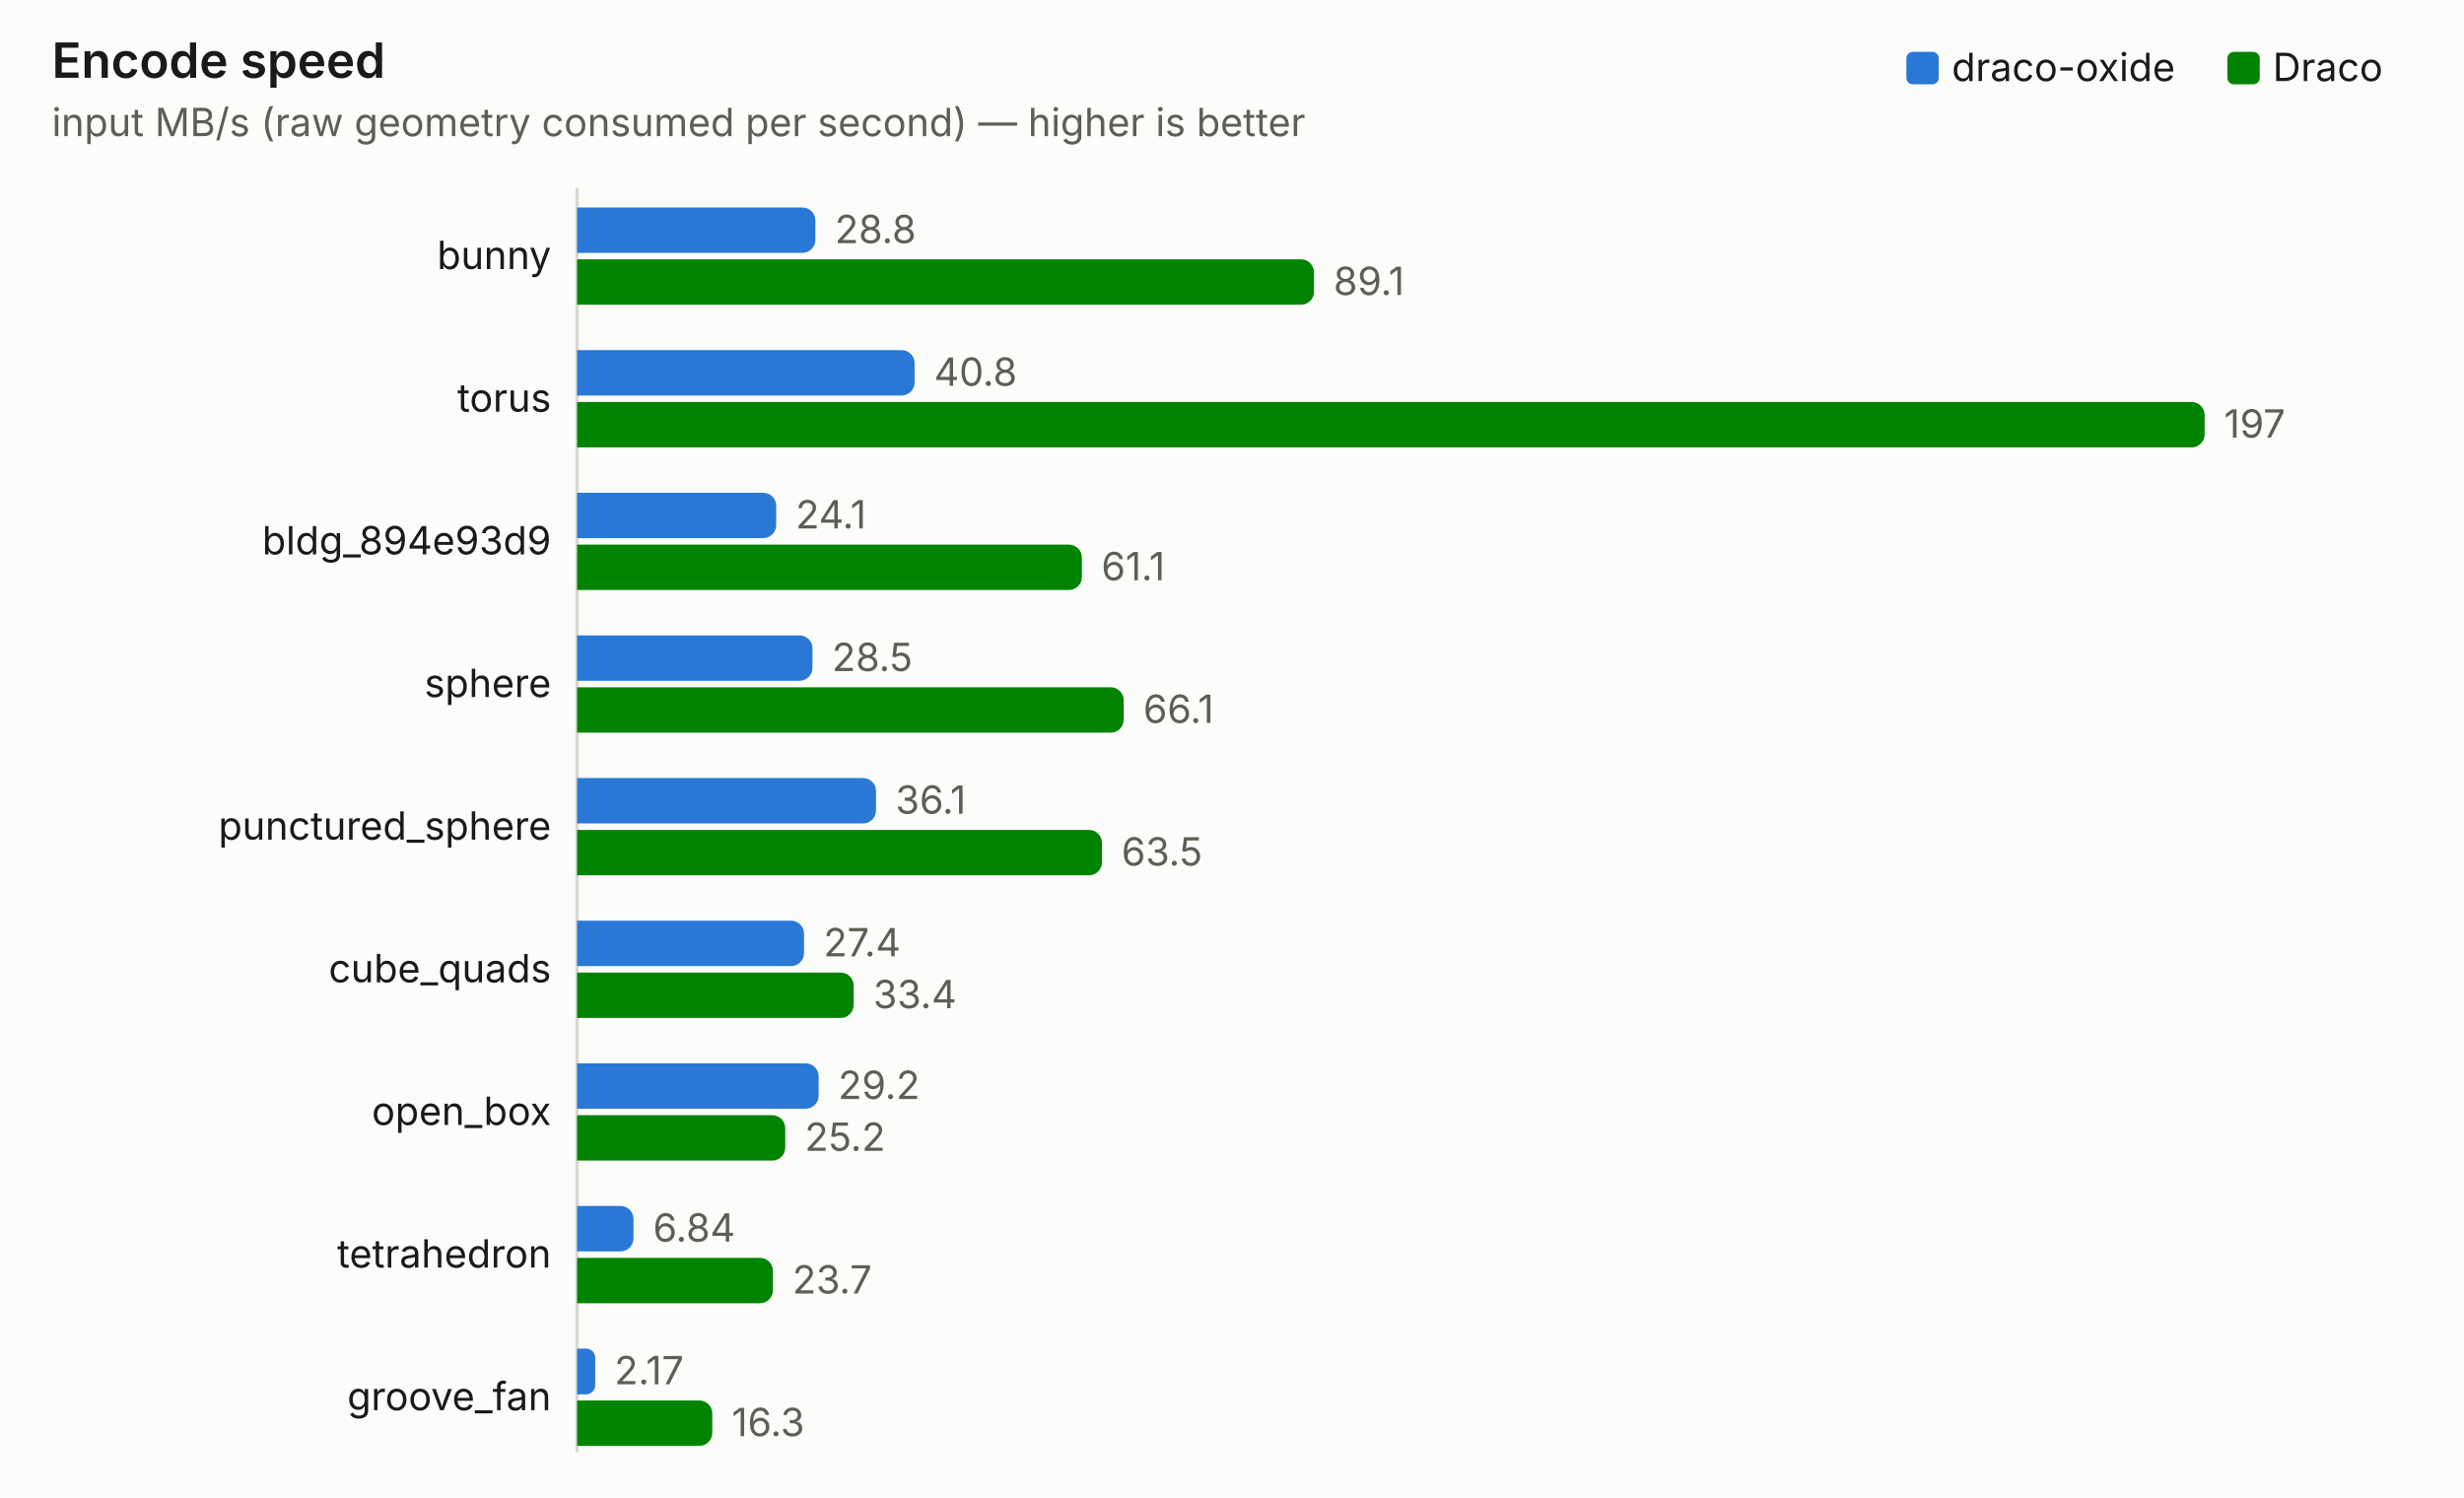
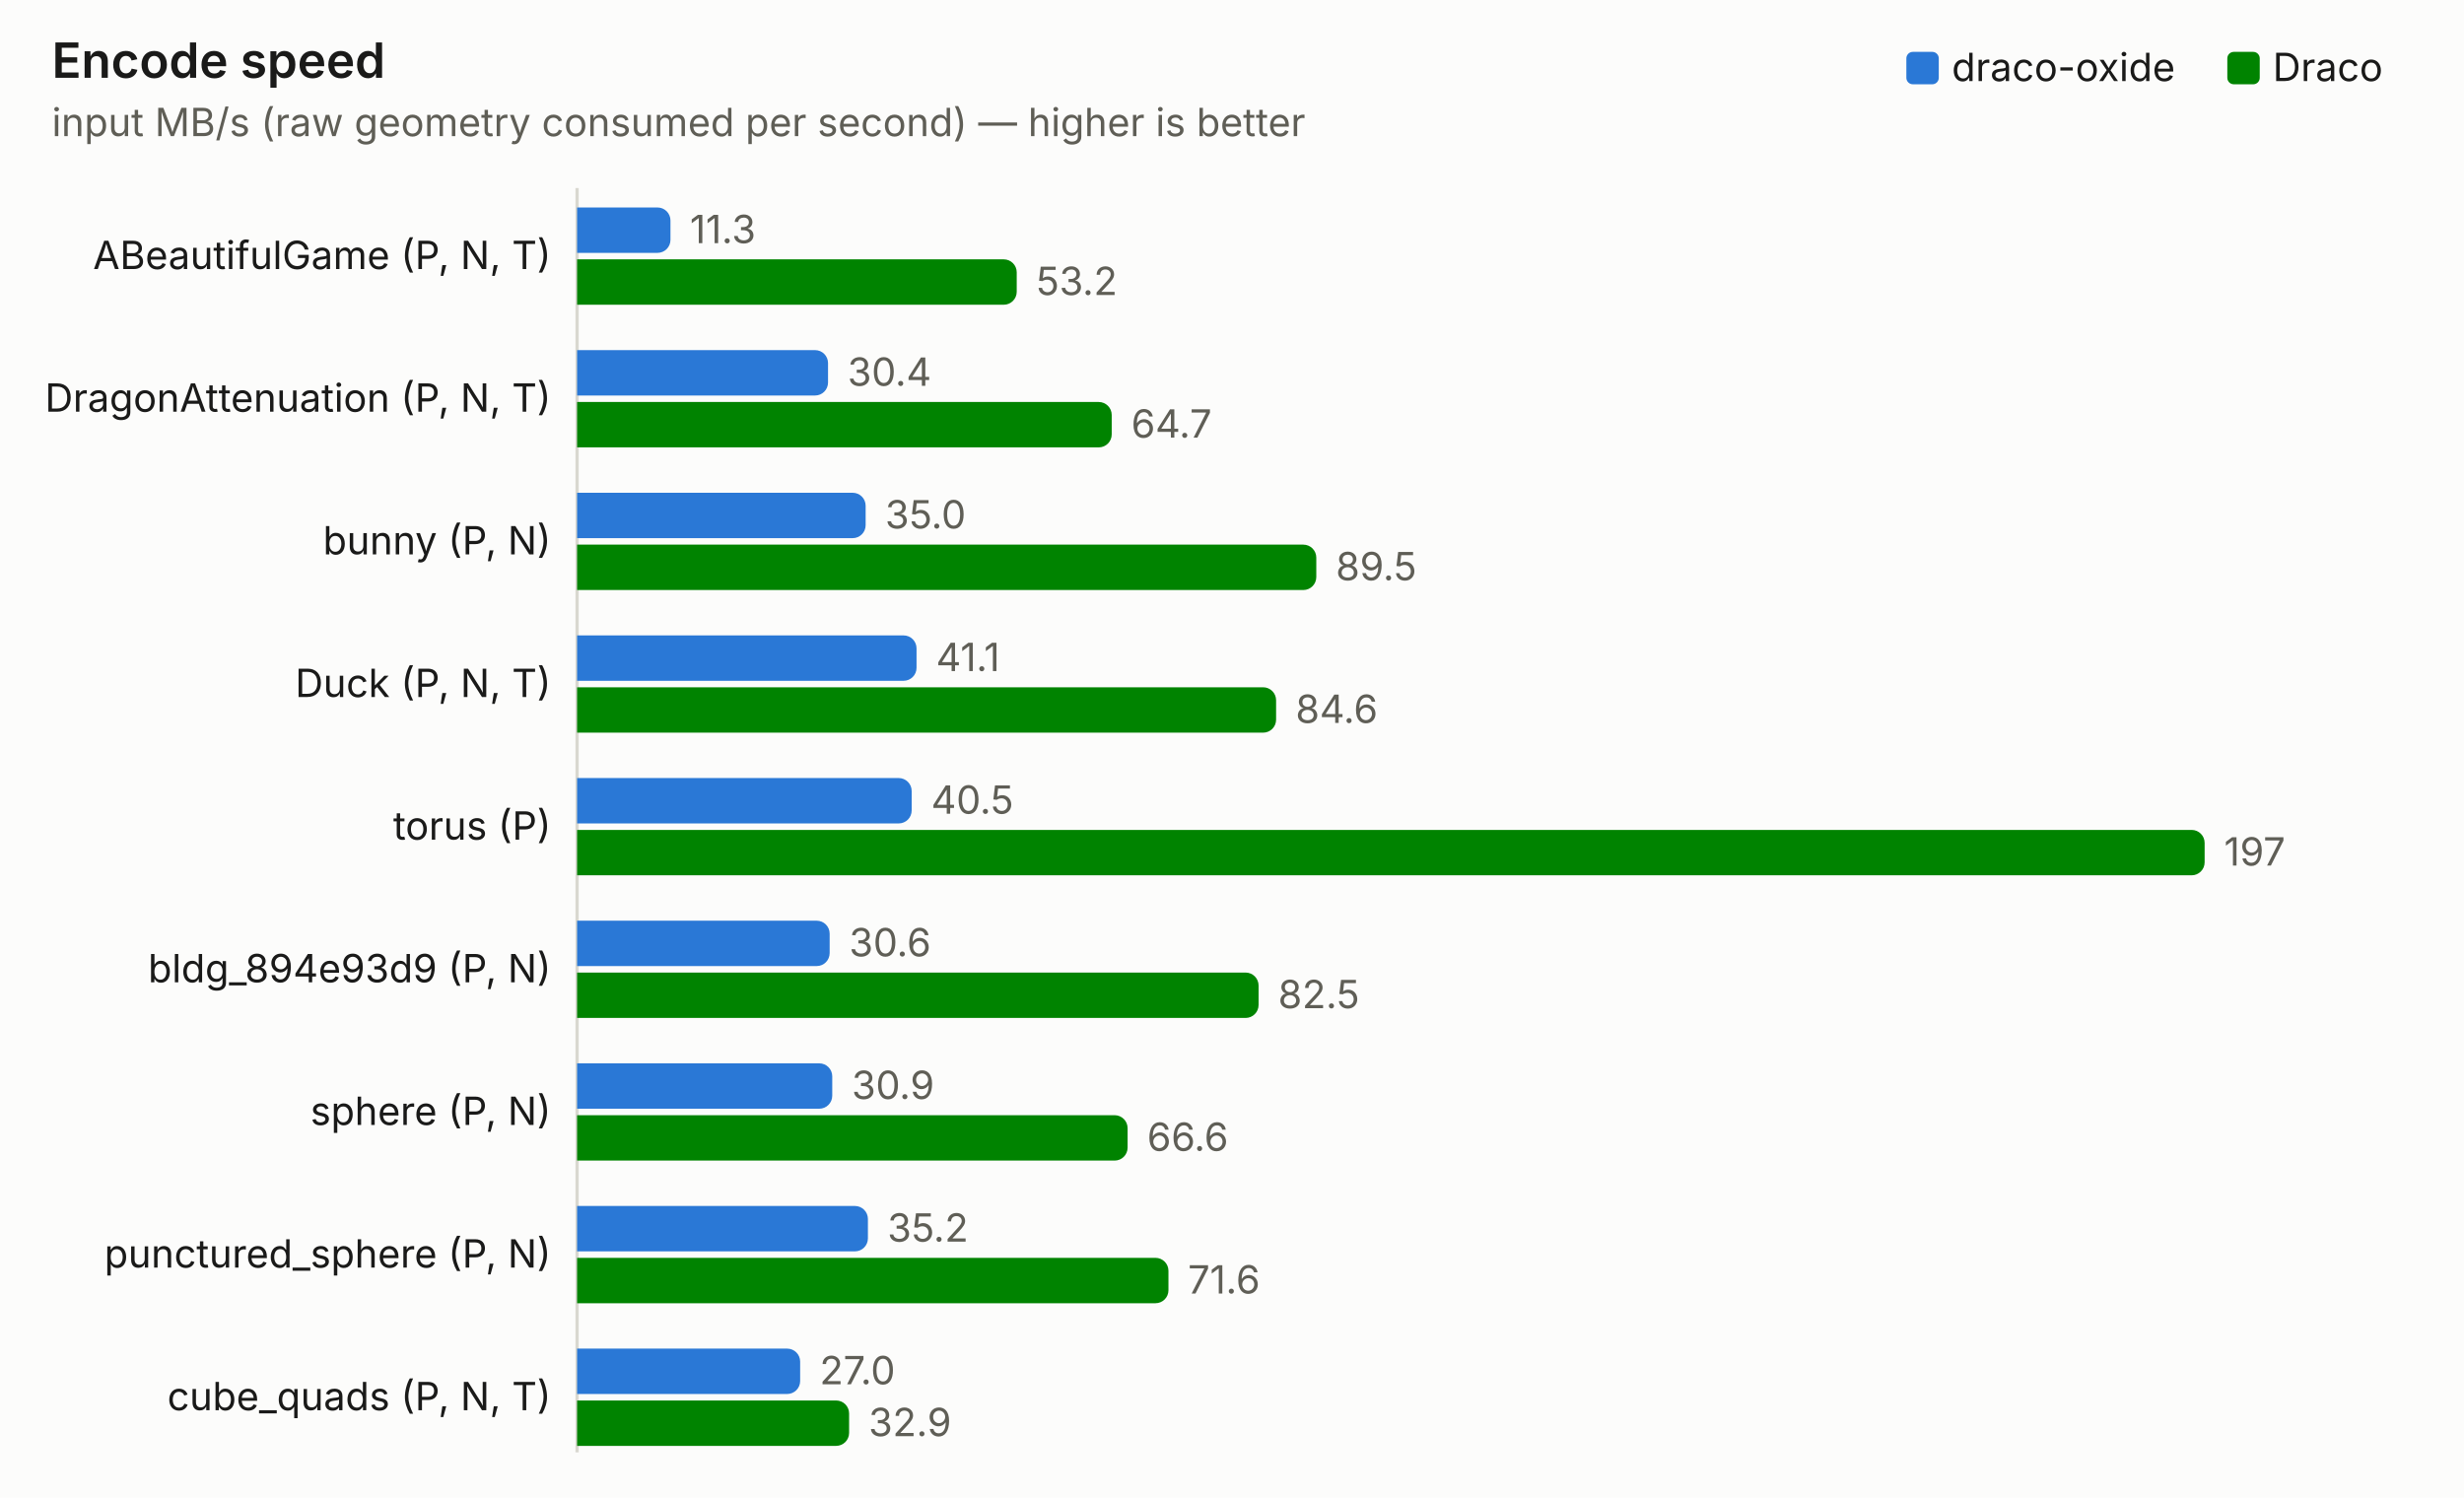
<svg xmlns="http://www.w3.org/2000/svg" width="760" height="462" viewBox="0 0 760 462" font-family="system-ui, -apple-system, 'Segoe UI', sans-serif" font-size="12">
  <rect width="760" height="462" fill="#fcfcfb" />
  <text x="16" y="24" font-size="15" font-weight="600" fill="#1a1a19">Encode speed</text>
  <text x="16" y="42" fill="#5f5e56">input MB/s (raw geometry consumed per second) — higher is better</text>
  <rect x="588.0" y="16" width="10" height="10" rx="2" fill="#2a78d6" />
  <text x="602.0" y="25" fill="#1a1a19">draco-oxide</text>
  <rect x="687.0" y="16" width="10" height="10" rx="2" fill="#008300" />
  <text x="701.0" y="25" fill="#1a1a19">Draco</text>
  <line x1="178" y1="58.0" x2="178" y2="448.0" stroke="#d9d8d0" stroke-width="1" />
-   <text x="170.0" y="83.0" text-anchor="end" fill="#1a1a19">bunny</text>
-   <path d="M178.0 64.0 h69.5 a4.0 4.0 0 0 1 4.0 4.0 v6.0 a4.0 4.0 0 0 1 -4.0 4.0 h-69.5 Z" fill="#2a78d6" />
-   <text x="257.5" y="75.0" fill="#5f5e56">28.8</text>
-   <path d="M178.0 80.0 h223.3 a4.0 4.0 0 0 1 4.0 4.0 v6.0 a4.0 4.0 0 0 1 -4.0 4.0 h-223.3 Z" fill="#008300" />
-   <text x="411.3" y="91.0" fill="#5f5e56">89.1</text>
-   <text x="170.0" y="127.0" text-anchor="end" fill="#1a1a19">torus</text>
-   <path d="M178.0 108.0 h100.1 a4.0 4.0 0 0 1 4.0 4.0 v6.0 a4.0 4.0 0 0 1 -4.0 4.0 h-100.1 Z" fill="#2a78d6" />
-   <text x="288.1" y="119.0" fill="#5f5e56">40.8</text>
-   <path d="M178.0 124.0 h498.0 a4.0 4.0 0 0 1 4.0 4.0 v6.0 a4.0 4.0 0 0 1 -4.0 4.0 h-498.0 Z" fill="#008300" />
-   <text x="686.0" y="135.0" fill="#5f5e56">197</text>
-   <text x="170.0" y="171.0" text-anchor="end" fill="#1a1a19">bldg_894e93d9</text>
-   <path d="M178.0 152.0 h57.4 a4.0 4.0 0 0 1 4.0 4.0 v6.0 a4.0 4.0 0 0 1 -4.0 4.0 h-57.4 Z" fill="#2a78d6" />
-   <text x="245.4" y="163.0" fill="#5f5e56">24.1</text>
-   <path d="M178.0 168.0 h151.7 a4.0 4.0 0 0 1 4.0 4.0 v6.0 a4.0 4.0 0 0 1 -4.0 4.0 h-151.7 Z" fill="#008300" />
-   <text x="339.7" y="179.0" fill="#5f5e56">61.1</text>
-   <text x="170.0" y="215.0" text-anchor="end" fill="#1a1a19">sphere</text>
-   <path d="M178.0 196.0 h68.6 a4.0 4.0 0 0 1 4.0 4.0 v6.0 a4.0 4.0 0 0 1 -4.0 4.0 h-68.6 Z" fill="#2a78d6" />
-   <text x="256.6" y="207.0" fill="#5f5e56">28.5</text>
-   <path d="M178.0 212.0 h164.6 a4.0 4.0 0 0 1 4.0 4.0 v6.0 a4.0 4.0 0 0 1 -4.0 4.0 h-164.6 Z" fill="#008300" />
-   <text x="352.6" y="223.0" fill="#5f5e56">66.1</text>
-   <text x="170.0" y="259.0" text-anchor="end" fill="#1a1a19">punctured_sphere</text>
-   <path d="M178.0 240.0 h88.2 a4.0 4.0 0 0 1 4.0 4.0 v6.0 a4.0 4.0 0 0 1 -4.0 4.0 h-88.2 Z" fill="#2a78d6" />
-   <text x="276.2" y="251.0" fill="#5f5e56">36.1</text>
-   <path d="M178.0 256.0 h157.9 a4.0 4.0 0 0 1 4.0 4.0 v6.0 a4.0 4.0 0 0 1 -4.0 4.0 h-157.9 Z" fill="#008300" />
-   <text x="345.9" y="267.0" fill="#5f5e56">63.5</text>
-   <text x="170.0" y="303.0" text-anchor="end" fill="#1a1a19">cube_quads</text>
-   <path d="M178.0 284.0 h66.0 a4.0 4.0 0 0 1 4.0 4.0 v6.0 a4.0 4.0 0 0 1 -4.0 4.0 h-66.0 Z" fill="#2a78d6" />
-   <text x="254.0" y="295.0" fill="#5f5e56">27.4</text>
-   <path d="M178.0 300.0 h81.3 a4.0 4.0 0 0 1 4.0 4.0 v6.0 a4.0 4.0 0 0 1 -4.0 4.0 h-81.3 Z" fill="#008300" />
-   <text x="269.3" y="311.0" fill="#5f5e56">33.4</text>
-   <text x="170.0" y="347.0" text-anchor="end" fill="#1a1a19">open_box</text>
-   <path d="M178.0 328.0 h70.5 a4.0 4.0 0 0 1 4.0 4.0 v6.0 a4.0 4.0 0 0 1 -4.0 4.0 h-70.5 Z" fill="#2a78d6" />
-   <text x="258.5" y="339.0" fill="#5f5e56">29.2</text>
-   <path d="M178.0 344.0 h60.2 a4.0 4.0 0 0 1 4.0 4.0 v6.0 a4.0 4.0 0 0 1 -4.0 4.0 h-60.2 Z" fill="#008300" />
-   <text x="248.2" y="355.0" fill="#5f5e56">25.2</text>
-   <text x="170.0" y="391.0" text-anchor="end" fill="#1a1a19">tetrahedron</text>
-   <path d="M178.0 372.0 h13.4 a4.0 4.0 0 0 1 4.0 4.0 v6.0 a4.0 4.0 0 0 1 -4.0 4.0 h-13.4 Z" fill="#2a78d6" />
-   <text x="201.4" y="383.0" fill="#5f5e56">6.84</text>
-   <path d="M178.0 388.0 h56.4 a4.0 4.0 0 0 1 4.0 4.0 v6.0 a4.0 4.0 0 0 1 -4.0 4.0 h-56.4 Z" fill="#008300" />
-   <text x="244.4" y="399.0" fill="#5f5e56">23.7</text>
-   <text x="170.0" y="435.0" text-anchor="end" fill="#1a1a19">groove_fan</text>
-   <path d="M178.0 416.0 h2.8 a2.8 2.8 0 0 1 2.8 2.8 v8.5 a2.8 2.8 0 0 1 -2.8 2.8 h-2.8 Z" fill="#2a78d6" />
-   <text x="189.5" y="427.0" fill="#5f5e56">2.17</text>
-   <path d="M178.0 432.0 h37.7 a4.0 4.0 0 0 1 4.0 4.0 v6.0 a4.0 4.0 0 0 1 -4.0 4.0 h-37.7 Z" fill="#008300" />
-   <text x="225.7" y="443.0" fill="#5f5e56">16.3</text>
+   <text x="170.0" y="83.0" text-anchor="end" fill="#1a1a19">ABeautifulGame (P, N, T)</text>
+   <path d="M178.0 64.0 h24.8 a4.0 4.0 0 0 1 4.0 4.0 v6.0 a4.0 4.0 0 0 1 -4.0 4.0 h-24.8 Z" fill="#2a78d6" />
+   <text x="212.8" y="75.0" fill="#5f5e56">11.3</text>
+   <path d="M178.0 80.0 h131.6 a4.0 4.0 0 0 1 4.0 4.0 v6.0 a4.0 4.0 0 0 1 -4.0 4.0 h-131.6 Z" fill="#008300" />
+   <text x="319.6" y="91.0" fill="#5f5e56">53.2</text>
+   <text x="170.0" y="127.0" text-anchor="end" fill="#1a1a19">DragonAttenuation (P, N, T)</text>
+   <path d="M178.0 108.0 h73.4 a4.0 4.0 0 0 1 4.0 4.0 v6.0 a4.0 4.0 0 0 1 -4.0 4.0 h-73.4 Z" fill="#2a78d6" />
+   <text x="261.4" y="119.0" fill="#5f5e56">30.4</text>
+   <path d="M178.0 124.0 h160.9 a4.0 4.0 0 0 1 4.0 4.0 v6.0 a4.0 4.0 0 0 1 -4.0 4.0 h-160.9 Z" fill="#008300" />
+   <text x="348.9" y="135.0" fill="#5f5e56">64.7</text>
+   <text x="170.0" y="171.0" text-anchor="end" fill="#1a1a19">bunny (P, N)</text>
+   <path d="M178.0 152.0 h85.0 a4.0 4.0 0 0 1 4.0 4.0 v6.0 a4.0 4.0 0 0 1 -4.0 4.0 h-85.0 Z" fill="#2a78d6" />
+   <text x="273.0" y="163.0" fill="#5f5e56">35.0</text>
+   <path d="M178.0 168.0 h224.0 a4.0 4.0 0 0 1 4.0 4.0 v6.0 a4.0 4.0 0 0 1 -4.0 4.0 h-224.0 Z" fill="#008300" />
+   <text x="412.0" y="179.0" fill="#5f5e56">89.5</text>
+   <text x="170.0" y="215.0" text-anchor="end" fill="#1a1a19">Duck (P, N, T)</text>
+   <path d="M178.0 196.0 h100.7 a4.0 4.0 0 0 1 4.0 4.0 v6.0 a4.0 4.0 0 0 1 -4.0 4.0 h-100.7 Z" fill="#2a78d6" />
+   <text x="288.7" y="207.0" fill="#5f5e56">41.1</text>
+   <path d="M178.0 212.0 h211.6 a4.0 4.0 0 0 1 4.0 4.0 v6.0 a4.0 4.0 0 0 1 -4.0 4.0 h-211.6 Z" fill="#008300" />
+   <text x="399.6" y="223.0" fill="#5f5e56">84.6</text>
+   <text x="170.0" y="259.0" text-anchor="end" fill="#1a1a19">torus (P)</text>
+   <path d="M178.0 240.0 h99.2 a4.0 4.0 0 0 1 4.0 4.0 v6.0 a4.0 4.0 0 0 1 -4.0 4.0 h-99.2 Z" fill="#2a78d6" />
+   <text x="287.2" y="251.0" fill="#5f5e56">40.5</text>
+   <path d="M178.0 256.0 h498.0 a4.0 4.0 0 0 1 4.0 4.0 v6.0 a4.0 4.0 0 0 1 -4.0 4.0 h-498.0 Z" fill="#008300" />
+   <text x="686.0" y="267.0" fill="#5f5e56">197</text>
+   <text x="170.0" y="303.0" text-anchor="end" fill="#1a1a19">bldg_894e93d9 (P, N)</text>
+   <path d="M178.0 284.0 h73.9 a4.0 4.0 0 0 1 4.0 4.0 v6.0 a4.0 4.0 0 0 1 -4.0 4.0 h-73.9 Z" fill="#2a78d6" />
+   <text x="261.9" y="295.0" fill="#5f5e56">30.6</text>
+   <path d="M178.0 300.0 h206.2 a4.0 4.0 0 0 1 4.0 4.0 v6.0 a4.0 4.0 0 0 1 -4.0 4.0 h-206.2 Z" fill="#008300" />
+   <text x="394.2" y="311.0" fill="#5f5e56">82.5</text>
+   <text x="170.0" y="347.0" text-anchor="end" fill="#1a1a19">sphere (P, N)</text>
+   <path d="M178.0 328.0 h74.7 a4.0 4.0 0 0 1 4.0 4.0 v6.0 a4.0 4.0 0 0 1 -4.0 4.0 h-74.7 Z" fill="#2a78d6" />
+   <text x="262.7" y="339.0" fill="#5f5e56">30.9</text>
+   <path d="M178.0 344.0 h165.8 a4.0 4.0 0 0 1 4.0 4.0 v6.0 a4.0 4.0 0 0 1 -4.0 4.0 h-165.8 Z" fill="#008300" />
+   <text x="353.8" y="355.0" fill="#5f5e56">66.6</text>
+   <text x="170.0" y="391.0" text-anchor="end" fill="#1a1a19">punctured_sphere (P, N)</text>
+   <path d="M178.0 372.0 h85.7 a4.0 4.0 0 0 1 4.0 4.0 v6.0 a4.0 4.0 0 0 1 -4.0 4.0 h-85.7 Z" fill="#2a78d6" />
+   <text x="273.7" y="383.0" fill="#5f5e56">35.2</text>
+   <path d="M178.0 388.0 h178.4 a4.0 4.0 0 0 1 4.0 4.0 v6.0 a4.0 4.0 0 0 1 -4.0 4.0 h-178.4 Z" fill="#008300" />
+   <text x="366.4" y="399.0" fill="#5f5e56">71.6</text>
+   <text x="170.0" y="435.0" text-anchor="end" fill="#1a1a19">cube_quads (P, N, T)</text>
+   <path d="M178.0 416.0 h64.8 a4.0 4.0 0 0 1 4.0 4.0 v6.0 a4.0 4.0 0 0 1 -4.0 4.0 h-64.8 Z" fill="#2a78d6" />
+   <text x="252.8" y="427.0" fill="#5f5e56">27.0</text>
+   <path d="M178.0 432.0 h79.9 a4.0 4.0 0 0 1 4.0 4.0 v6.0 a4.0 4.0 0 0 1 -4.0 4.0 h-79.9 Z" fill="#008300" />
+   <text x="267.9" y="443.0" fill="#5f5e56">32.9</text>
</svg>
